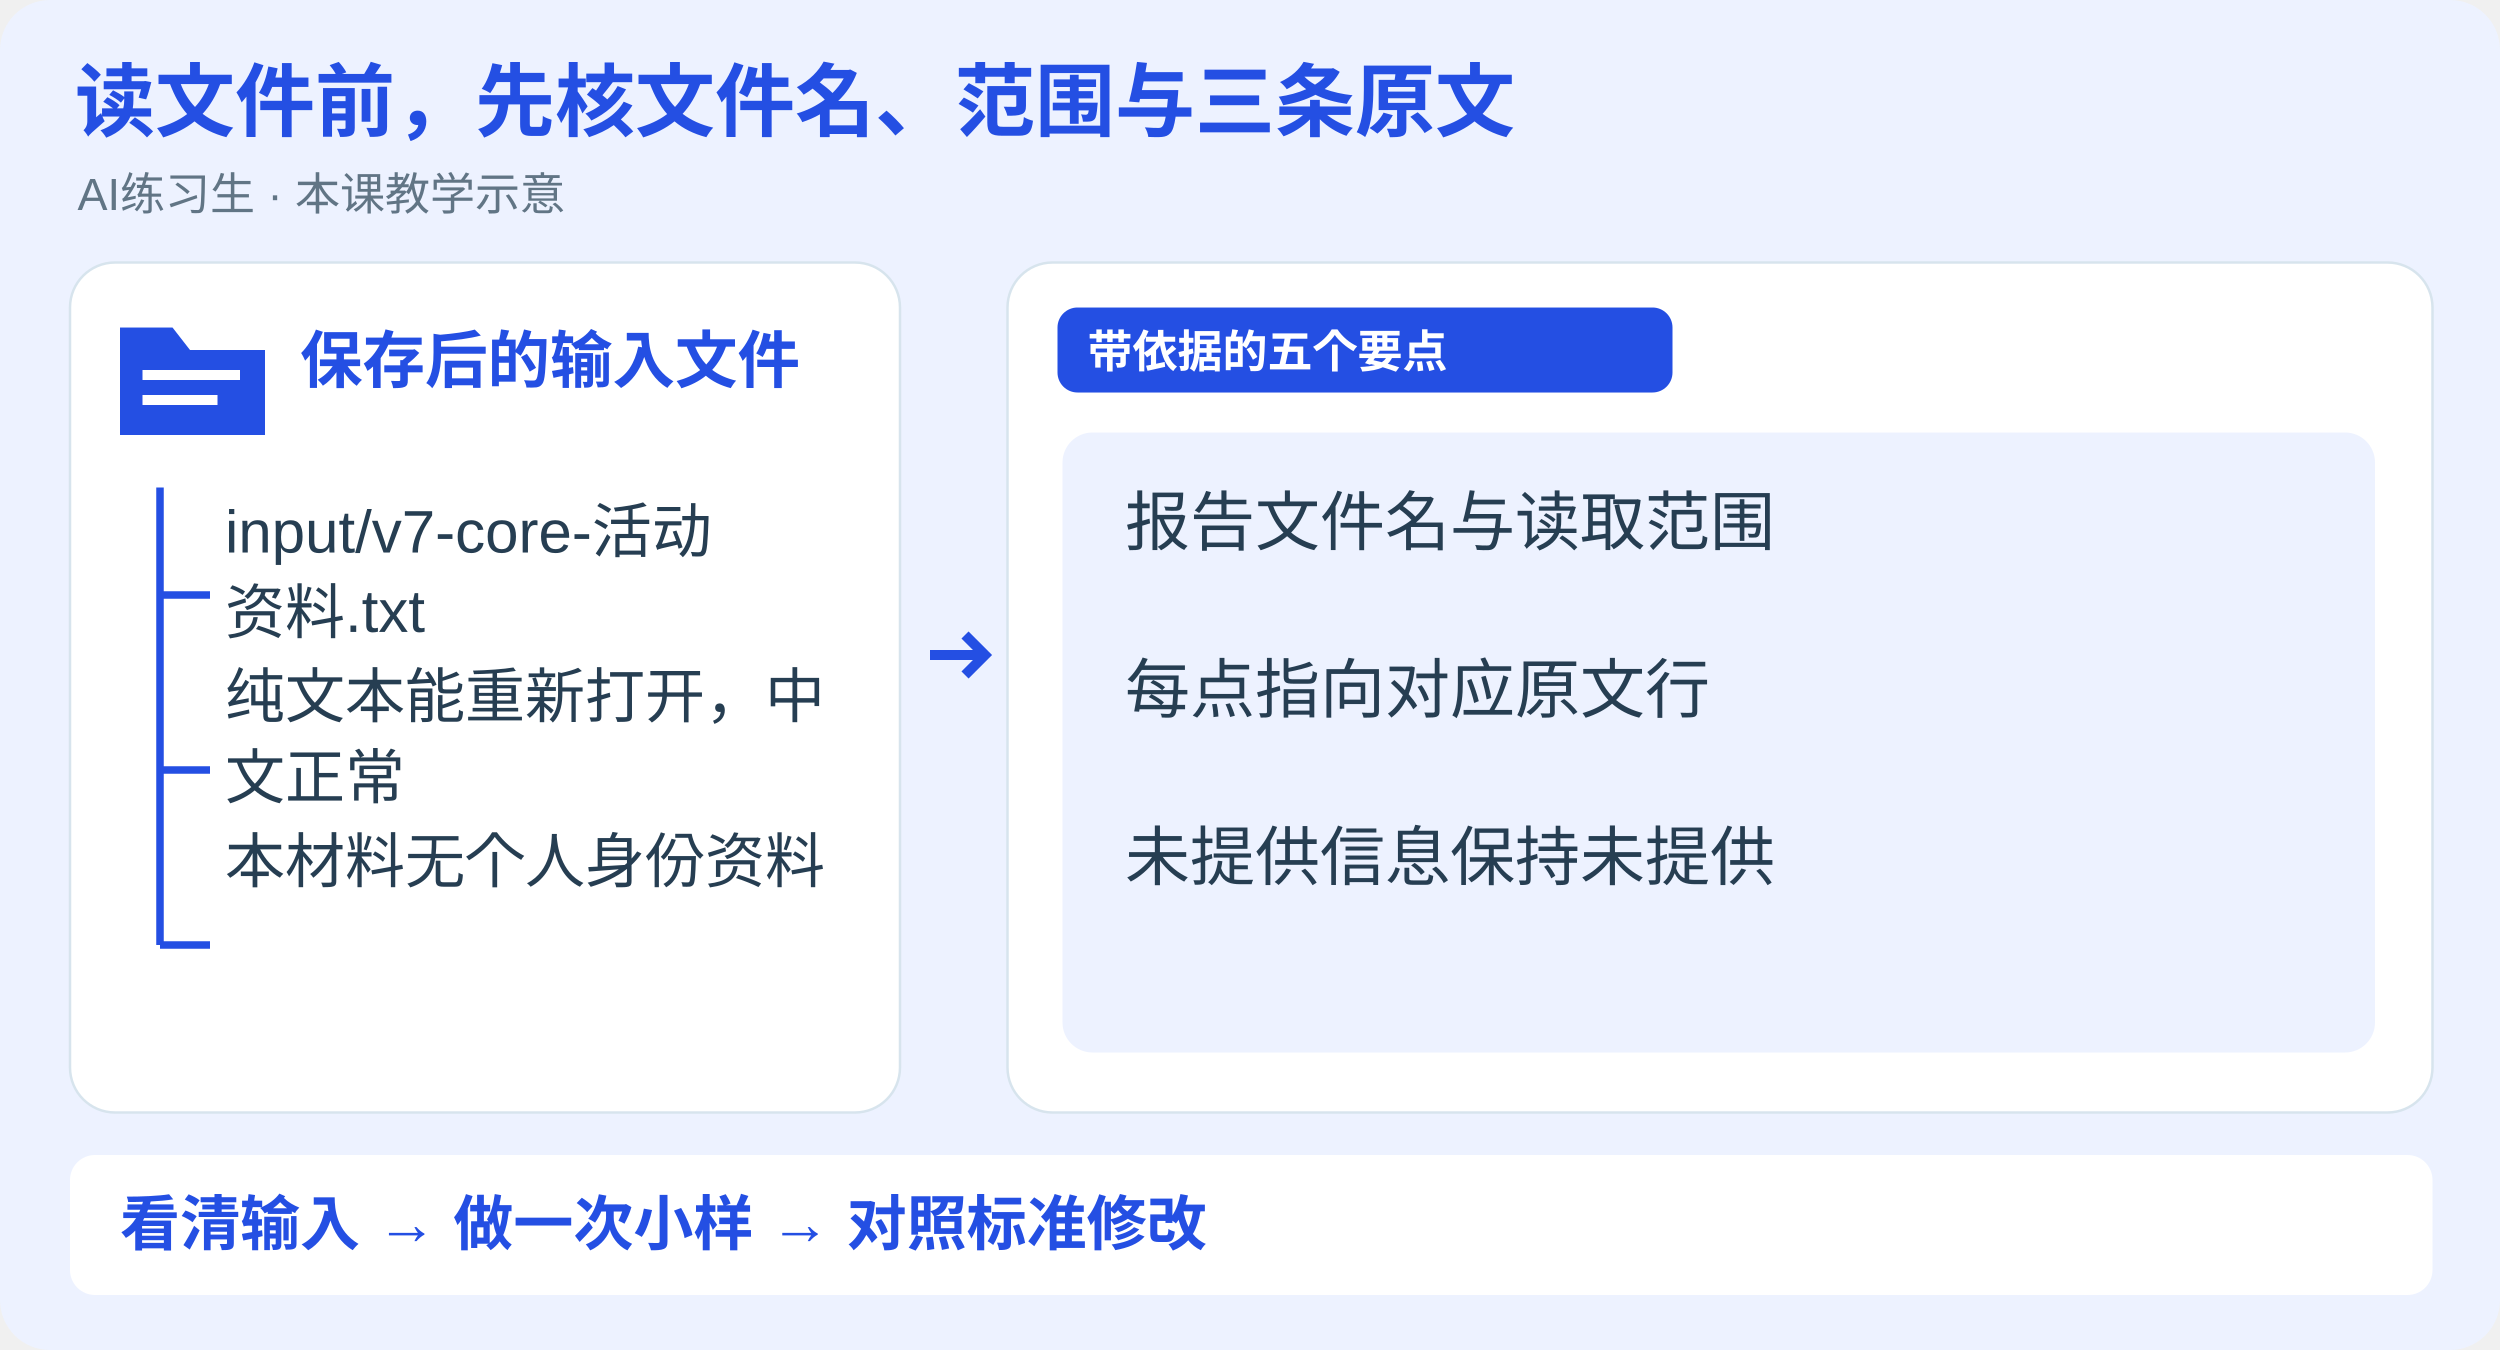
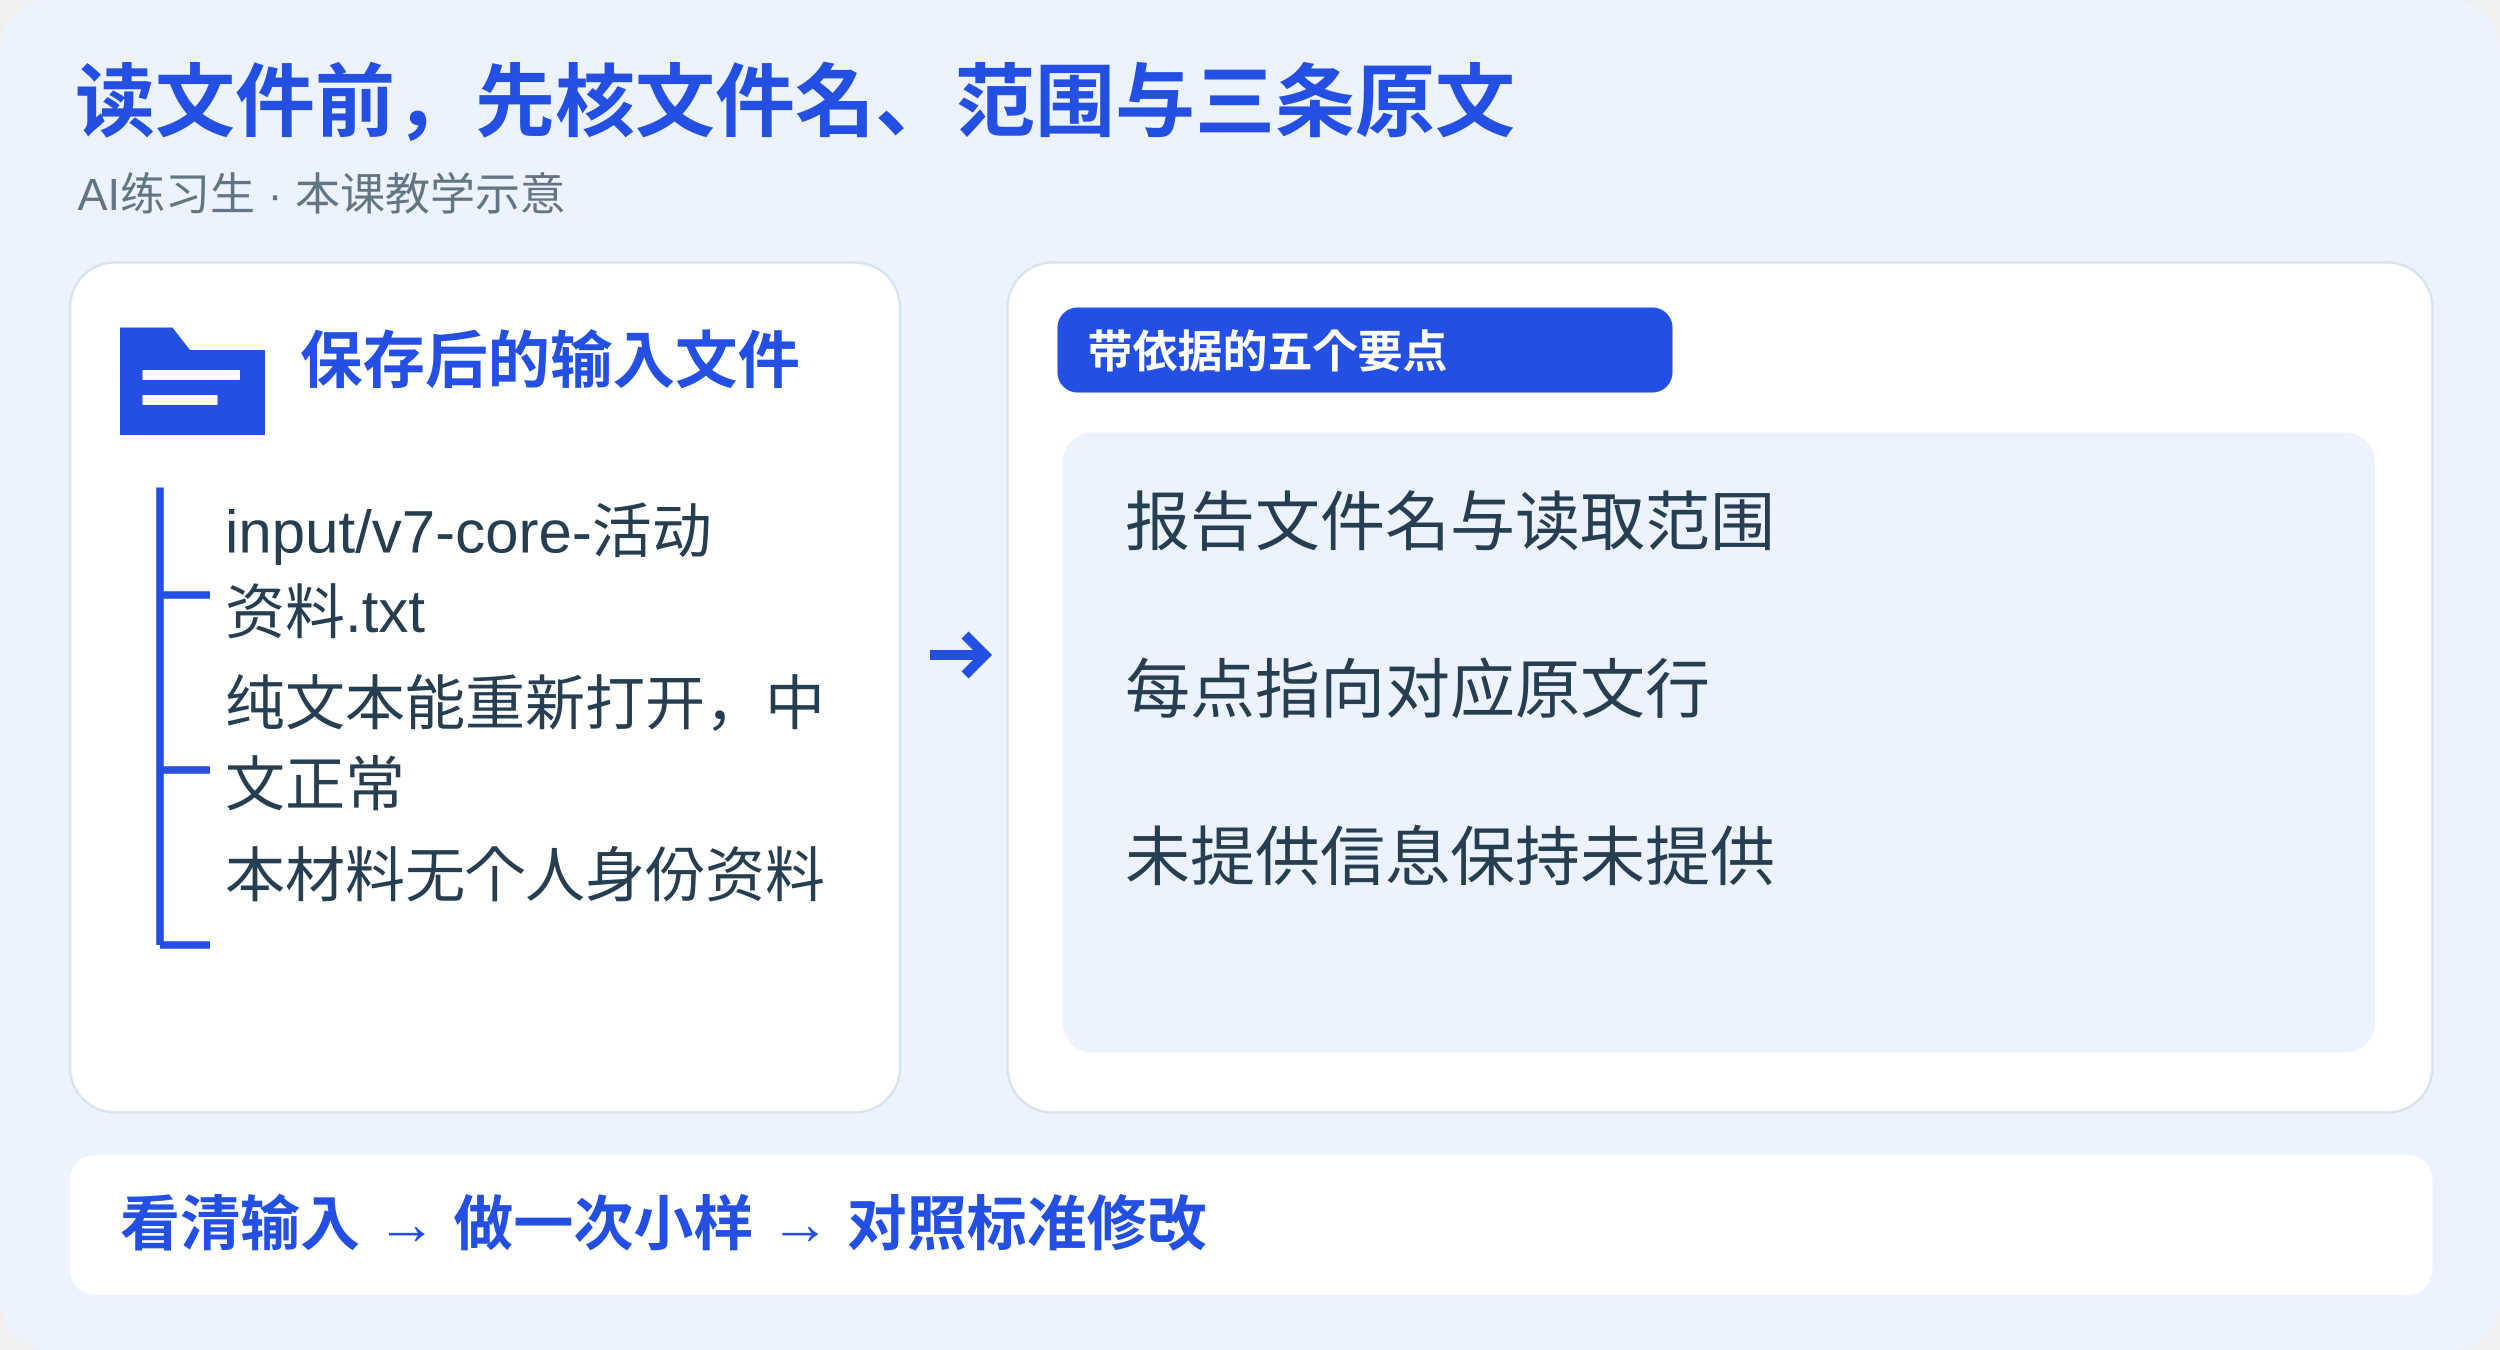
<svg xmlns="http://www.w3.org/2000/svg" width="1000" height="540" viewBox="0 0 1000 540" role="img" aria-labelledby="title desc">
  <style>text{font-family:'PingFang SC','Microsoft YaHei',Arial,sans-serif}</style>
  <rect x="0" y="0" width="1000" height="540" rx="20" fill="#edf2ff" stroke="none" />
  <text x="30" y="52" font-size="32" fill="#244fe3" font-weight="750">
    <tspan x="30" dy="0">读文件前，先核文件名、范围与三条原文</tspan>
  </text>
  <text x="31" y="84" font-size="18" fill="#617585" font-weight="500">
    <tspan x="31" dy="0">AI练习生 · 本课教学示意</tspan>
  </text>
  <rect x="28" y="105" width="332" height="340" rx="18" fill="#fff" stroke="#d7e4ed" />
  <path d="M48 131h21l7 9h30v34h-58z" fill="#244fe3" />
  <path d="M57 150h39m-39 10h30" stroke="white" stroke-width="4" />
  <text x="120" y="153" font-size="25" fill="#244fe3" font-weight="700">
    <tspan x="120" dy="0">保存后的输入文件</tspan>
  </text>
  <path d="M64 195v183m0-140h20m-20 70h20m-20 70h20" stroke="#244fe3" stroke-width="3" fill="none" />
  <text x="90" y="221" font-size="24" fill="#263e52" font-weight="500">
    <tspan x="90" dy="0">input/v7-core-活动</tspan>
    <tspan x="90" dy="32.4">资料.txt</tspan>
  </text>
-   <text x="90" y="287" font-size="24" fill="#263e52" font-weight="500">
+   <text x="90" y="289.8" font-size="24" fill="#263e52" font-weight="500">
    <tspan x="90" dy="0">纯文本能重新打开，中</tspan>
    <tspan x="90" dy="32.4">文正常</tspan>
  </text>
-   <text x="90" y="353" font-size="24" fill="#263e52" font-weight="500">
+   <text x="90" y="358.6" font-size="24" fill="#263e52" font-weight="500">
    <tspan x="90" dy="0">本材料无个人身份资料</tspan>
  </text>
  <path d="M372 262h22m-8-8l8 8-8 8" stroke="#244fe3" stroke-width="4" fill="none" />
  <rect x="403" y="105" width="570" height="340" rx="18" fill="#fff" stroke="#d7e4ed" />
  <rect x="423" y="123" width="246" height="34" rx="8" fill="#244fe3" stroke="none" />
  <text x="435" y="147" font-size="18" fill="#fff" font-weight="700">
    <tspan x="435" dy="0">带依据的五个要点</tspan>
  </text>
  <rect x="425" y="173" width="525" height="248" rx="12" fill="#edf2ff" stroke="none" />
  <text x="450" y="218" font-size="26" fill="#263e52" font-weight="500">
    <tspan x="450" dy="0">报告文件名与读取范围</tspan>
  </text>
  <text x="450" y="285" font-size="26" fill="#263e52" font-weight="500">
    <tspan x="450" dy="0">每点指向对应原文行</tspan>
  </text>
  <text x="450" y="352" font-size="26" fill="#263e52" font-weight="500">
    <tspan x="450" dy="0">未提供信息保持未提供</tspan>
  </text>
  <rect x="28" y="462" width="945" height="56" rx="10" fill="#fff" stroke="none" />
  <text x="48" y="498" font-size="24" fill="#244fe3" font-weight="650">
    <tspan x="48" dy="0">看清输入 → 做一次小样 → 对照标准修改</tspan>
  </text>
</svg>
